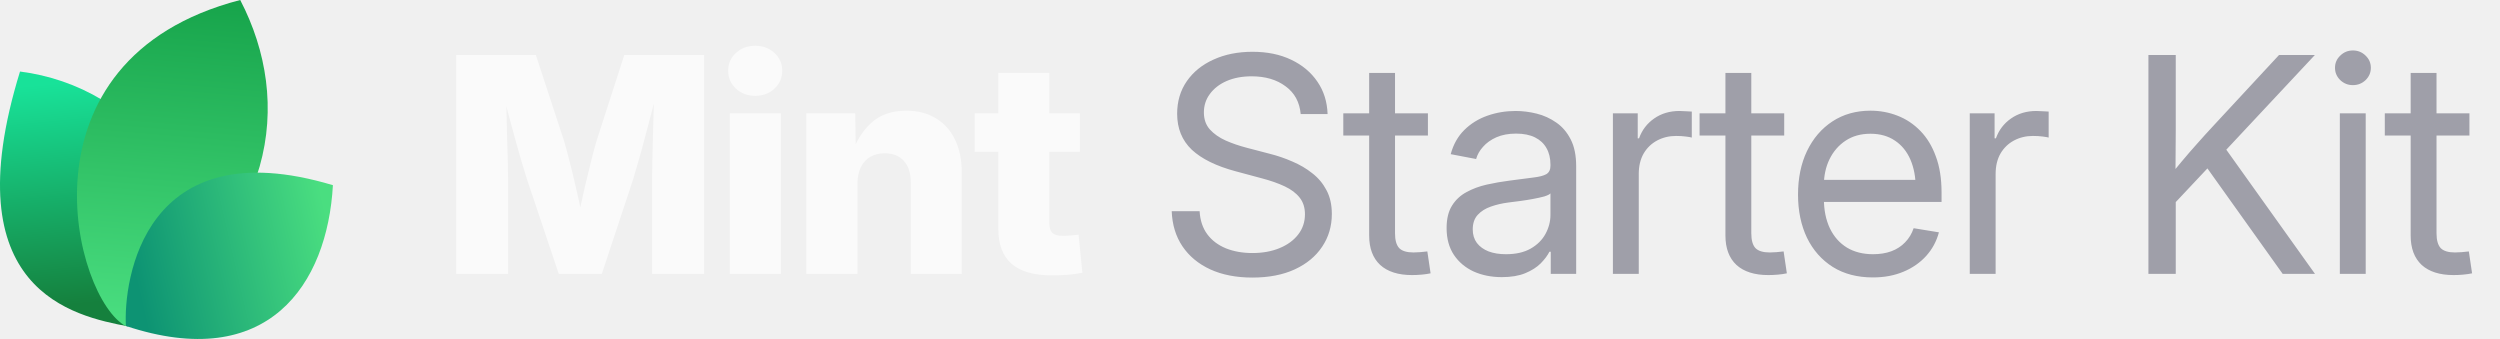
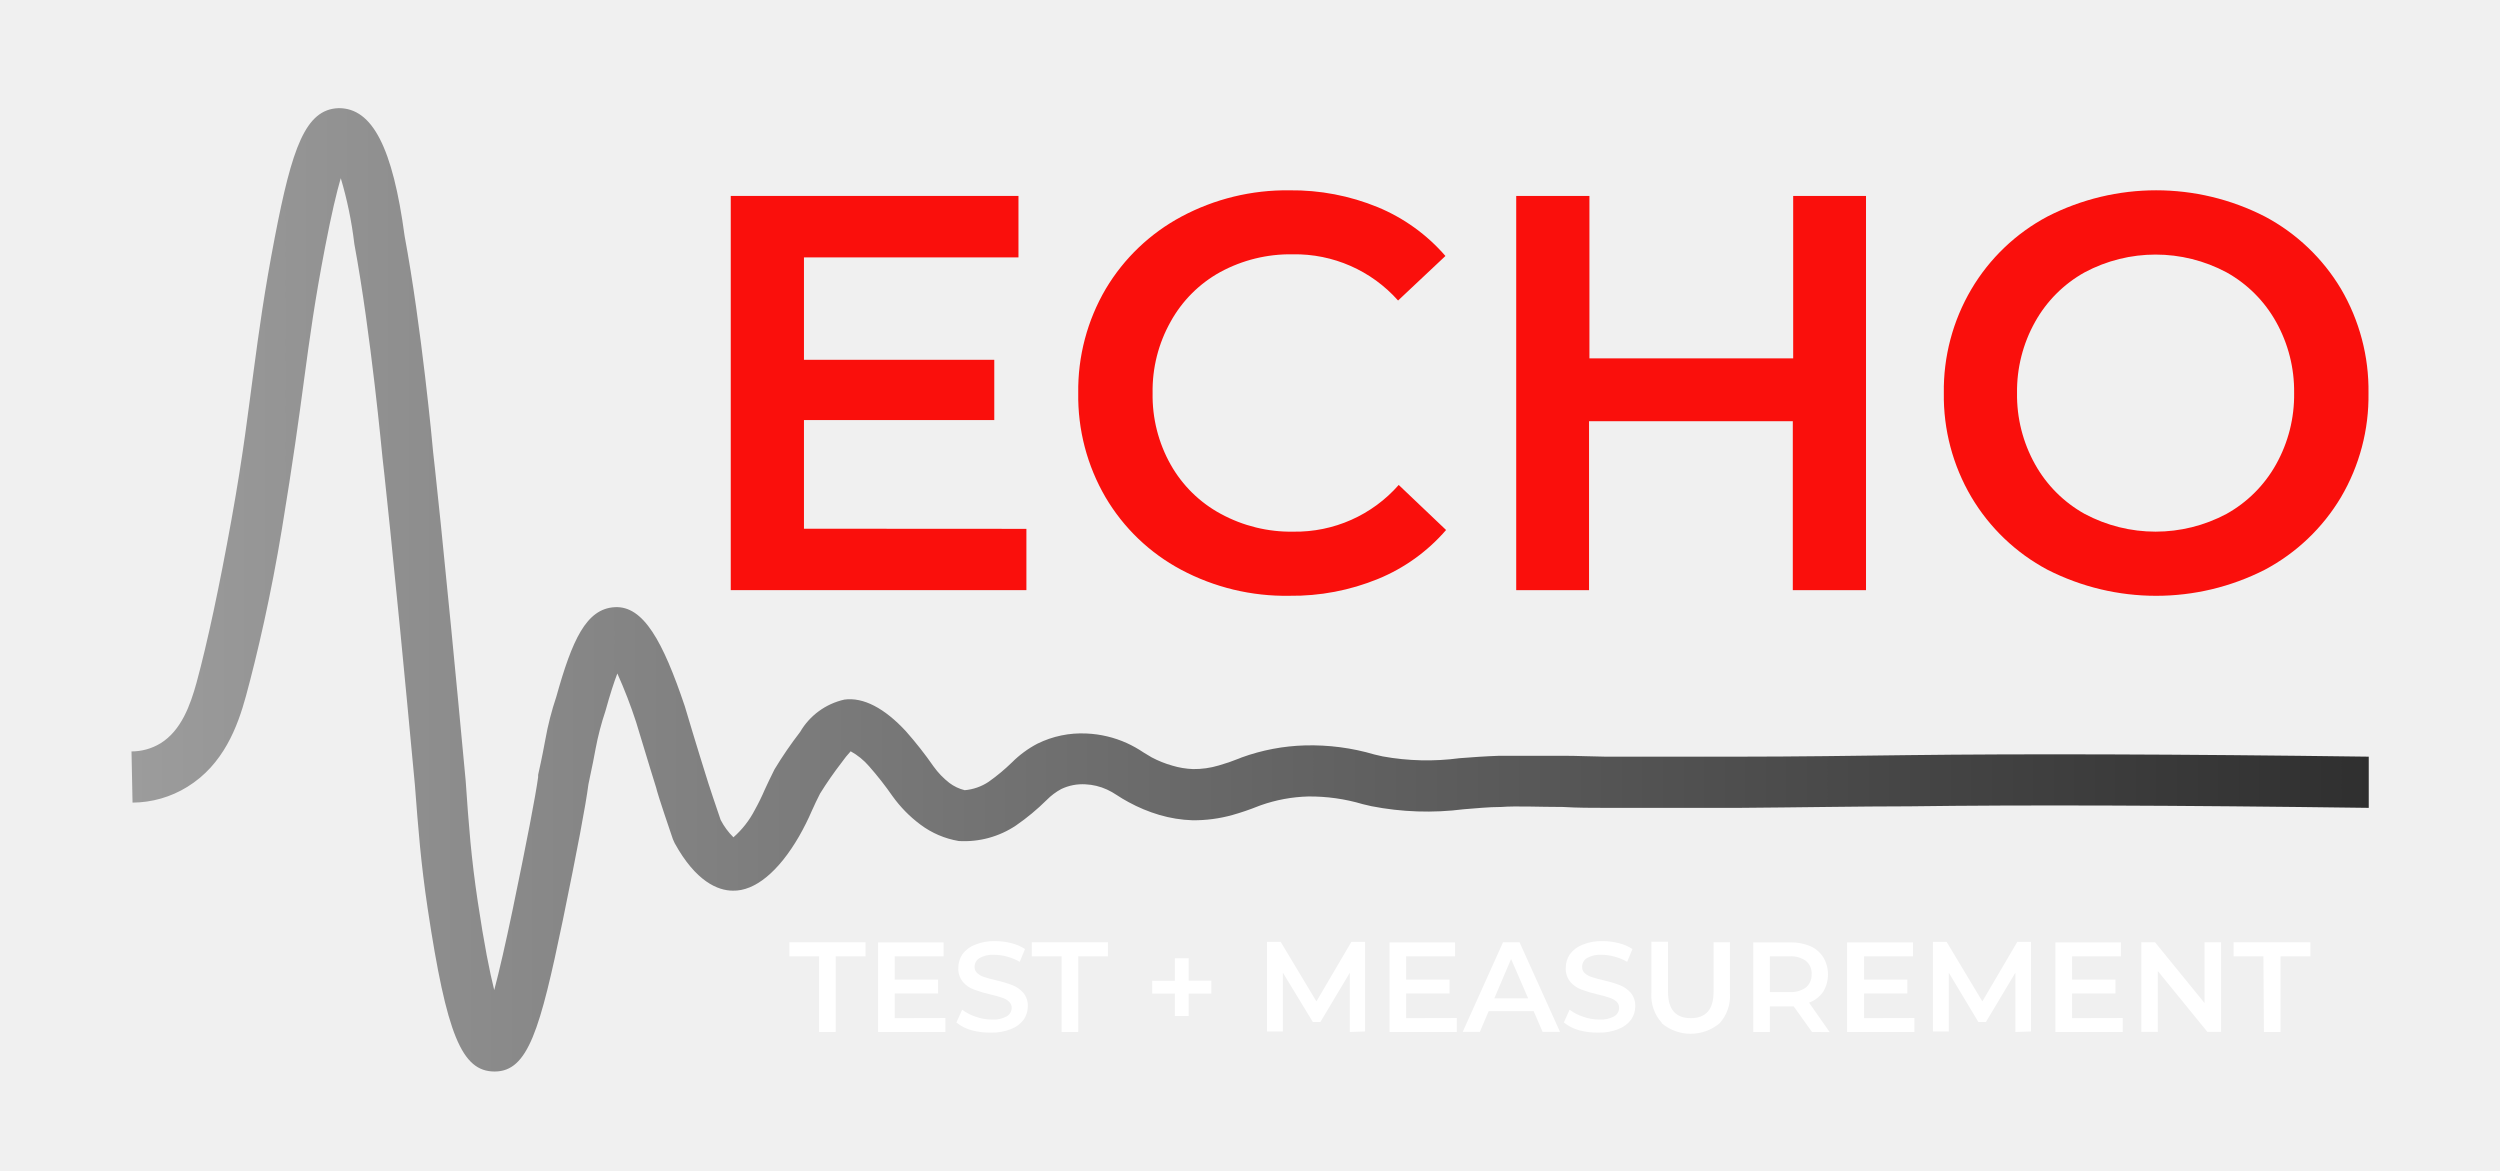
- <svg xmlns="http://www.w3.org/2000/svg" width="177" height="24" viewBox="0 0 177 24" fill="none">
-   <path d="M9.061 23.108C5.268 22.377 -3.391 20.627 1.417 5.064C9.634 6.099 16.973 14.064 9.061 23.108Z" fill="url(#paint0_linear_17557_2145)" />
-   <path d="M8.919 23.094C5.276 21.222 0.784 4.209 17.007 0C20.757 7.193 19.621 16.545 8.919 23.094Z" fill="url(#paint1_linear_17557_2145)" />
-   <path d="M8.914 23.079C8.735 19.882 10.159 9.085 23.57 13.111C23.181 20.123 18.984 26.418 8.914 23.079Z" fill="url(#paint2_linear_17557_2145)" />
-   <path d="M32.301 19.392V3.894H37.938L39.925 9.948C40.036 10.315 40.164 10.787 40.31 11.362C40.462 11.938 40.611 12.552 40.757 13.204C40.91 13.855 41.048 14.483 41.173 15.086C41.305 15.682 41.412 16.192 41.495 16.615H40.695C40.771 16.192 40.871 15.682 40.996 15.086C41.128 14.49 41.267 13.866 41.412 13.214C41.565 12.562 41.714 11.948 41.86 11.373C42.005 10.79 42.133 10.315 42.244 9.948L44.2 3.894H49.848V19.392H46.166V12.704C46.166 12.357 46.173 11.917 46.187 11.383C46.2 10.849 46.214 10.27 46.228 9.646C46.249 9.022 46.266 8.391 46.28 7.753C46.301 7.115 46.311 6.519 46.311 5.964H46.623C46.485 6.561 46.332 7.181 46.166 7.826C45.999 8.471 45.833 9.102 45.666 9.719C45.507 10.336 45.351 10.901 45.198 11.414C45.053 11.928 44.928 12.357 44.824 12.704L42.608 19.392H39.561L37.314 12.704C37.203 12.357 37.072 11.928 36.919 11.414C36.773 10.901 36.614 10.34 36.441 9.729C36.274 9.112 36.104 8.481 35.931 7.836C35.764 7.192 35.608 6.567 35.463 5.964H35.827C35.834 6.512 35.844 7.105 35.858 7.743C35.872 8.374 35.886 9.005 35.9 9.636C35.92 10.26 35.938 10.839 35.952 11.373C35.965 11.907 35.972 12.351 35.972 12.704V19.392H32.301ZM51.668 19.392V8.024H55.288V19.392H51.668ZM53.468 6.786C52.927 6.786 52.473 6.616 52.105 6.276C51.738 5.93 51.554 5.507 51.554 5.007C51.554 4.508 51.738 4.088 52.105 3.749C52.473 3.409 52.927 3.239 53.468 3.239C54.009 3.239 54.463 3.409 54.83 3.749C55.198 4.082 55.382 4.501 55.382 5.007C55.382 5.507 55.198 5.93 54.83 6.276C54.463 6.616 54.009 6.786 53.468 6.786ZM60.708 13.027V19.392H57.088V8.024H60.551L60.593 10.967H60.281C60.593 10.024 61.061 9.268 61.685 8.7C62.309 8.124 63.138 7.836 64.171 7.836C64.975 7.836 65.672 8.017 66.262 8.377C66.851 8.731 67.302 9.234 67.614 9.885C67.933 10.537 68.092 11.307 68.092 12.194V19.392H64.483V12.912C64.483 12.26 64.32 11.754 63.994 11.394C63.675 11.033 63.221 10.853 62.632 10.853C62.25 10.853 61.914 10.936 61.623 11.102C61.332 11.269 61.106 11.515 60.947 11.841C60.787 12.16 60.708 12.555 60.708 13.027ZM76.456 8.024V10.749H69.008V8.024H76.456ZM70.683 5.163H74.292V15.783C74.292 16.102 74.361 16.334 74.5 16.48C74.646 16.625 74.899 16.698 75.259 16.698C75.405 16.698 75.596 16.688 75.831 16.667C76.074 16.646 76.251 16.629 76.362 16.615L76.632 19.309C76.313 19.378 75.963 19.427 75.582 19.455C75.207 19.482 74.836 19.496 74.469 19.496C73.2 19.496 72.25 19.222 71.619 18.674C70.995 18.127 70.683 17.308 70.683 16.22V5.163Z" fill="#FAFAFA" />
-   <path d="M88.667 19.652C87.523 19.652 86.528 19.458 85.682 19.07C84.843 18.681 84.188 18.137 83.716 17.437C83.245 16.736 82.992 15.908 82.957 14.951H84.933C84.968 15.596 85.148 16.14 85.474 16.584C85.8 17.021 86.24 17.354 86.795 17.582C87.35 17.804 87.974 17.915 88.667 17.915C89.388 17.915 90.026 17.801 90.581 17.572C91.143 17.343 91.583 17.024 91.902 16.615C92.228 16.199 92.391 15.717 92.391 15.169C92.391 14.698 92.266 14.306 92.017 13.994C91.767 13.675 91.413 13.408 90.956 13.193C90.498 12.978 89.954 12.787 89.323 12.621L87.502 12.132C86.123 11.765 85.082 11.255 84.382 10.603C83.689 9.944 83.342 9.095 83.342 8.055C83.342 7.174 83.571 6.404 84.028 5.746C84.486 5.087 85.117 4.577 85.921 4.217C86.726 3.849 87.645 3.666 88.678 3.666C89.718 3.666 90.63 3.853 91.413 4.227C92.204 4.602 92.824 5.122 93.275 5.787C93.726 6.446 93.965 7.209 93.993 8.076H92.089C92.013 7.23 91.656 6.574 91.018 6.11C90.387 5.638 89.586 5.403 88.615 5.403C87.95 5.403 87.36 5.513 86.847 5.735C86.341 5.957 85.946 6.262 85.661 6.651C85.377 7.032 85.235 7.469 85.235 7.961C85.235 8.447 85.377 8.849 85.661 9.168C85.946 9.48 86.317 9.74 86.774 9.948C87.232 10.149 87.724 10.319 88.251 10.457L89.884 10.884C90.439 11.023 90.977 11.206 91.496 11.435C92.023 11.657 92.495 11.934 92.911 12.267C93.334 12.593 93.67 12.995 93.92 13.474C94.17 13.945 94.294 14.504 94.294 15.149C94.294 16.015 94.066 16.788 93.608 17.468C93.157 18.148 92.512 18.681 91.673 19.07C90.834 19.458 89.832 19.652 88.667 19.652ZM101.097 8.024V9.594H95.106V8.024H101.097ZM96.937 5.163H98.767V16.521C98.767 17 98.865 17.347 99.059 17.562C99.26 17.77 99.6 17.874 100.078 17.874C100.21 17.874 100.366 17.867 100.546 17.853C100.733 17.832 100.903 17.815 101.056 17.801L101.285 19.351C101.097 19.392 100.886 19.423 100.65 19.444C100.414 19.465 100.189 19.475 99.974 19.475C98.996 19.475 98.244 19.236 97.717 18.758C97.197 18.272 96.937 17.579 96.937 16.677V5.163ZM106.33 19.621C105.595 19.621 104.932 19.489 104.343 19.226C103.754 18.955 103.285 18.564 102.939 18.05C102.592 17.53 102.419 16.896 102.419 16.147C102.419 15.495 102.547 14.965 102.804 14.556C103.06 14.146 103.403 13.828 103.833 13.599C104.263 13.363 104.742 13.186 105.269 13.068C105.796 12.95 106.333 12.857 106.881 12.787C107.574 12.69 108.132 12.617 108.555 12.569C108.978 12.52 109.287 12.441 109.481 12.33C109.675 12.212 109.772 12.014 109.772 11.737V11.654C109.772 11.203 109.679 10.815 109.492 10.489C109.311 10.163 109.041 9.91 108.68 9.729C108.32 9.549 107.872 9.459 107.338 9.459C106.805 9.459 106.34 9.546 105.945 9.719C105.556 9.892 105.241 10.118 104.998 10.395C104.755 10.665 104.593 10.953 104.509 11.258L102.71 10.915C102.897 10.222 103.22 9.65 103.677 9.199C104.135 8.748 104.679 8.412 105.31 8.19C105.941 7.968 106.607 7.857 107.307 7.857C107.8 7.857 108.295 7.92 108.795 8.044C109.301 8.169 109.765 8.381 110.188 8.679C110.611 8.97 110.951 9.369 111.208 9.875C111.464 10.374 111.593 11.005 111.593 11.768V19.392H109.793V17.822H109.7C109.568 18.085 109.363 18.359 109.086 18.643C108.809 18.921 108.444 19.153 107.994 19.34C107.543 19.527 106.988 19.621 106.33 19.621ZM106.621 17.998C107.321 17.998 107.904 17.867 108.368 17.603C108.84 17.333 109.19 16.986 109.419 16.563C109.654 16.133 109.772 15.682 109.772 15.211V13.692C109.703 13.769 109.554 13.841 109.325 13.911C109.096 13.973 108.829 14.032 108.524 14.088C108.226 14.143 107.921 14.192 107.609 14.233C107.304 14.275 107.033 14.309 106.798 14.337C106.354 14.393 105.938 14.49 105.549 14.628C105.168 14.76 104.86 14.954 104.624 15.211C104.388 15.467 104.27 15.811 104.27 16.241C104.27 16.615 104.367 16.934 104.561 17.198C104.762 17.461 105.04 17.662 105.393 17.801C105.747 17.933 106.156 17.998 106.621 17.998ZM114.193 19.392V8.024H115.951V9.792H116.045C116.253 9.209 116.61 8.741 117.116 8.388C117.622 8.034 118.219 7.857 118.905 7.857C119.058 7.857 119.217 7.864 119.384 7.878C119.55 7.885 119.682 7.892 119.779 7.899V9.74C119.716 9.719 119.578 9.695 119.363 9.667C119.155 9.639 118.922 9.625 118.666 9.625C118.174 9.625 117.726 9.733 117.324 9.948C116.922 10.163 116.603 10.471 116.367 10.874C116.138 11.276 116.024 11.758 116.024 12.319V19.392H114.193ZM126.322 8.024V9.594H120.33V8.024H126.322ZM122.161 5.163H123.992V16.521C123.992 17 124.089 17.347 124.283 17.562C124.484 17.77 124.824 17.874 125.302 17.874C125.434 17.874 125.59 17.867 125.77 17.853C125.958 17.832 126.127 17.815 126.28 17.801L126.509 19.351C126.322 19.392 126.11 19.423 125.874 19.444C125.639 19.465 125.413 19.475 125.198 19.475C124.221 19.475 123.468 19.236 122.941 18.758C122.421 18.272 122.161 17.579 122.161 16.677V5.163ZM132.604 19.642C131.502 19.642 130.555 19.396 129.765 18.903C128.974 18.404 128.364 17.714 127.934 16.834C127.511 15.946 127.3 14.927 127.3 13.775C127.3 12.611 127.511 11.584 127.934 10.697C128.364 9.802 128.964 9.102 129.734 8.596C130.51 8.089 131.408 7.836 132.428 7.836C133.1 7.836 133.738 7.954 134.341 8.19C134.952 8.426 135.489 8.783 135.954 9.261C136.425 9.74 136.793 10.343 137.056 11.071C137.327 11.792 137.462 12.645 137.462 13.63V14.296H128.433V12.735H136.463L135.631 13.297C135.631 12.541 135.506 11.876 135.257 11.3C135.007 10.725 134.643 10.277 134.165 9.958C133.686 9.632 133.107 9.469 132.428 9.469C131.748 9.469 131.162 9.632 130.67 9.958C130.177 10.284 129.796 10.725 129.526 11.279C129.262 11.827 129.13 12.441 129.13 13.12V14.046C129.13 14.864 129.273 15.572 129.557 16.168C129.841 16.757 130.243 17.211 130.763 17.53C131.283 17.842 131.901 17.998 132.615 17.998C133.093 17.998 133.523 17.929 133.905 17.79C134.293 17.645 134.619 17.433 134.882 17.156C135.153 16.879 135.354 16.546 135.486 16.157L137.275 16.449C137.108 17.08 136.81 17.634 136.38 18.113C135.95 18.591 135.413 18.966 134.768 19.236C134.123 19.507 133.402 19.642 132.604 19.642ZM139.459 19.392V8.024H141.217V9.792H141.311C141.519 9.209 141.876 8.741 142.382 8.388C142.888 8.034 143.485 7.857 144.171 7.857C144.324 7.857 144.483 7.864 144.649 7.878C144.816 7.885 144.948 7.892 145.045 7.899V9.74C144.982 9.719 144.844 9.695 144.629 9.667C144.421 9.639 144.188 9.625 143.932 9.625C143.439 9.625 142.992 9.733 142.59 9.948C142.188 10.163 141.869 10.471 141.633 10.874C141.404 11.276 141.29 11.758 141.29 12.319V19.392H139.459ZM153.429 14.961V12.715C153.783 12.257 154.136 11.82 154.49 11.404C154.844 10.981 155.204 10.565 155.572 10.156C155.939 9.74 156.314 9.327 156.695 8.918L161.355 3.894H163.893L157.277 10.967H157.184L153.429 14.961ZM152.108 19.392V3.894H154.043V9.241L154.022 12.559L154.043 13.505V19.392H152.108ZM161.615 19.392L155.967 11.477L157.173 9.969L163.903 19.392H161.615ZM165.661 19.392V8.024H167.492V19.392H165.661ZM166.587 6.027C166.24 6.027 165.942 5.909 165.692 5.673C165.443 5.43 165.318 5.139 165.318 4.799C165.318 4.459 165.443 4.172 165.692 3.936C165.942 3.693 166.24 3.572 166.587 3.572C166.934 3.572 167.232 3.693 167.482 3.936C167.731 4.172 167.856 4.459 167.856 4.799C167.856 5.139 167.731 5.43 167.482 5.673C167.232 5.909 166.934 6.027 166.587 6.027ZM174.836 8.024V9.594H168.844V8.024H174.836ZM170.675 5.163H172.506V16.521C172.506 17 172.603 17.347 172.797 17.562C172.998 17.77 173.338 17.874 173.816 17.874C173.948 17.874 174.104 17.867 174.284 17.853C174.472 17.832 174.641 17.815 174.794 17.801L175.023 19.351C174.836 19.392 174.624 19.423 174.388 19.444C174.153 19.465 173.927 19.475 173.712 19.475C172.735 19.475 171.982 19.236 171.455 18.758C170.935 18.272 170.675 17.579 170.675 16.677V5.163Z" fill="#9F9FA9" />
+ <svg xmlns="http://www.w3.org/2000/svg" width="220" height="103" viewBox="0 0 194.4 91.45">
  <defs>
-     <linearGradient id="paint0_linear_17557_2145" x1="3.776" y1="5.916" x2="5.232" y2="21.559" gradientUnits="userSpaceOnUse">
-       <stop stop-color="#18E299" />
-       <stop offset="1" stop-color="#15803D" />
-     </linearGradient>
-     <linearGradient id="paint1_linear_17557_2145" x1="12.171" y1="-0.718" x2="10.19" y2="22.983" gradientUnits="userSpaceOnUse">
-       <stop stop-color="#16A34A" />
-       <stop offset="1" stop-color="#4ADE80" />
-     </linearGradient>
-     <linearGradient id="paint2_linear_17557_2145" x1="23.133" y1="15.353" x2="9.338" y2="18.52" gradientUnits="userSpaceOnUse">
-       <stop stop-color="#4ADE80" />
-       <stop offset="1" stop-color="#0D9373" />
+     <style>.cls-1{fill:url(#linear-gradient);}.cls-2{fill:none;}.cls-3{fill:#fa0f0c;}.cls-4{fill:#fff;}</style>
+     <linearGradient id="linear-gradient" x1="9.8" y1="46.09" x2="260.37" y2="46.09" gradientUnits="userSpaceOnUse">
+       <stop offset="0" stop-color="#9c9c9c" />
+       <stop offset="1" />
    </linearGradient>
  </defs>
+   <g id="Layer_2" data-name="Layer 2">
+     <g id="Layer_1-2" data-name="Layer 1">
+       <path class="cls-1" d="M38.18,83.72h0c-2.57,0-3.75-2.89-5.23-12.73-.53-3.55-.73-6.14-1-9.68-1.77-19-2.52-25.49-2.53-25.55s-.9-9.7-2.2-16.7a30.45,30.45,0,0,0-1.06-5.14c-.32,1.09-.72,2.77-1.22,5.36-.82,4.26-1.19,7-1.65,10.41-.4,3-.86,6.36-1.72,11.59s-1.94,9.88-2.82,13.11c-.65,2.38-1.75,5.35-4.58,7.09a8.22,8.22,0,0,1-4.28,1.23l-.08-4a4.35,4.35,0,0,0,2.26-.63c1.63-1,2.34-3,2.82-4.74.85-3.12,1.79-7.53,2.73-12.74s1.31-8.49,1.71-11.45c.45-3.36.84-6.26,1.68-10.63,1.34-6.94,2.38-10,5-10.07h0c2.62,0,4.21,3.08,5.14,10,1.32,7.08,2.2,16.51,2.23,16.91,0,0,.76,6.53,2.54,25.65.24,3.5.43,6,.94,9.41s.93,5.49,1.29,6.94q.6-2.27,1.43-6.24c1.13-5.44,1.8-8.94,2-10.4l0-.18c.33-1.47.46-2.21.56-2.74A23.51,23.51,0,0,1,43,54.44c1.24-4.44,2.34-6.88,4.57-7s3.75,2.64,5.47,7.74c.89,3,1.61,5.28,1.61,5.28s.21.74,1.19,3.6a5.4,5.4,0,0,0,1,1.36,7.3,7.3,0,0,0,1.66-2.12,17.12,17.12,0,0,0,.79-1.61c.24-.52.47-1,.76-1.58a31.2,31.2,0,0,1,2-2.92,5.35,5.35,0,0,1,3.46-2.53c1.47-.2,3.13.66,4.81,2.48a30,30,0,0,1,2.16,2.75,6.18,6.18,0,0,0,1.23,1.28,3.27,3.27,0,0,0,1.2.57,4,4,0,0,0,1.86-.65,15.31,15.31,0,0,0,1.83-1.52,8.15,8.15,0,0,1,2-1.47,7.79,7.79,0,0,1,3.82-.79,8.54,8.54,0,0,1,3.16.75,9.28,9.28,0,0,1,1.3.73l.63.38a8.19,8.19,0,0,0,1.62.65,6.44,6.44,0,0,0,1.62.27,6.73,6.73,0,0,0,2-.28,15.55,15.55,0,0,0,1.58-.54l.22-.09a15.79,15.79,0,0,1,4.95-.94,17.5,17.5,0,0,1,5.42.71l.65.15a19.29,19.29,0,0,0,6,.14c1-.08,2-.15,3.12-.19,1.3,0,3.12,0,5,0,1.1,0,2.24.06,3.29.07,2.61,0,6.08,0,10.32,0,4.46,0,9.46-.07,13.31-.12,8.89-.11,21-.08,36,.12l0,4c-15-.2-27-.24-35.89-.12-3.86,0-8.87.09-13.33.12-4.27,0-7.76,0-10.39,0-1.07,0-2.22,0-3.35-.07-1.86,0-3.62-.09-4.82,0-1,0-2,.11-2.94.18a22.62,22.62,0,0,1-7.2-.24l-.68-.16a14.48,14.48,0,0,0-4.26-.6,12.15,12.15,0,0,0-3.72.69l-.21.08a20,20,0,0,1-2,.68,11.24,11.24,0,0,1-3.11.41,10.42,10.42,0,0,1-2.6-.42,12.31,12.31,0,0,1-2.4-1c-.34-.18-.63-.36-.92-.55a5.5,5.5,0,0,0-.76-.43,4.55,4.55,0,0,0-1.69-.41,3.86,3.86,0,0,0-1.89.37,4.8,4.8,0,0,0-1.13.85,17.6,17.6,0,0,1-2.41,2,7.25,7.25,0,0,1-4.47,1.21,6.9,6.9,0,0,1-3-1.29,10.1,10.1,0,0,1-2.16-2.2,26,26,0,0,0-1.85-2.36A5.25,5.25,0,0,0,66,58.7a8.5,8.5,0,0,0-.71.88A29.13,29.13,0,0,0,63.61,62c-.24.46-.44.9-.64,1.34a20,20,0,0,1-1,2c-1.61,2.79-3.47,4.29-5.17,4.25-1.17,0-2.9-.71-4.55-3.71l-.14-.31c-1.08-3.16-1.28-3.88-1.3-4h0s-.72-2.3-1.58-5.17a38.22,38.22,0,0,0-1.46-3.78c-.25.65-.56,1.59-.93,2.93a22.19,22.19,0,0,0-.77,2.95c-.1.54-.24,1.3-.56,2.78-.21,1.63-.87,5.11-2,10.62C41.73,80.46,40.8,83.72,38.18,83.72Z" />
+       <rect class="cls-2" width="194.4" height="91.45" />
+       <path class="cls-3" d="M79.73,41.32v4.79H56.63V15.31H79.11v4.8H62.35v8H77.22v4.71H62.35v8.49Z" />
+       <path class="cls-3" d="M91.81,44.51a15.09,15.09,0,0,1-5.9-5.66,15.67,15.67,0,0,1-2.13-8.14,15.64,15.64,0,0,1,2.15-8.14,15.25,15.25,0,0,1,5.92-5.65,17.41,17.41,0,0,1,8.43-2.05,17.62,17.62,0,0,1,6.91,1.32A14.16,14.16,0,0,1,112.47,20l-3.7,3.48a10.76,10.76,0,0,0-8.23-3.61,11.45,11.45,0,0,0-5.67,1.39A9.88,9.88,0,0,0,91,25.13a11,11,0,0,0-1.41,5.58A11,11,0,0,0,91,36.3a9.88,9.88,0,0,0,3.92,3.85,11.45,11.45,0,0,0,5.67,1.39,10.73,10.73,0,0,0,8.23-3.65l3.7,3.52a14.08,14.08,0,0,1-5.31,3.82,17.69,17.69,0,0,1-6.93,1.32A17.37,17.37,0,0,1,91.81,44.51Z" />
+       <path class="cls-3" d="M145.33,15.31v30.8h-5.72V32.91H123.69v13.2H118V15.31h5.72V28h15.92V15.31Z" />
+       <path class="cls-3" d="M159.5,44.51a15.24,15.24,0,0,1-5.94-5.68,15.55,15.55,0,0,1-2.15-8.12,15.54,15.54,0,0,1,2.15-8.11,15.17,15.17,0,0,1,5.94-5.68,18.63,18.63,0,0,1,17,0,15.24,15.24,0,0,1,5.94,5.65,15.64,15.64,0,0,1,2.15,8.14,15.59,15.59,0,0,1-2.15,8.14,15.26,15.26,0,0,1-5.94,5.66,18.71,18.71,0,0,1-17,0Zm14-4.36a10,10,0,0,0,3.87-3.87,11.09,11.09,0,0,0,1.41-5.57,11.08,11.08,0,0,0-1.41-5.56,10,10,0,0,0-3.87-3.87,11.76,11.76,0,0,0-11.09,0,10,10,0,0,0-3.87,3.87,11.08,11.08,0,0,0-1.41,5.56,11.09,11.09,0,0,0,1.41,5.57,10,10,0,0,0,3.87,3.87,11.76,11.76,0,0,0,11.09,0Z" />
+       <path class="cls-4" d="M63.53,74.72H61.21v-1.1h5.95v1.1H64.83v5.91h-1.3Z" />
+       <path class="cls-4" d="M73.4,79.54v1.09H68.14v-7h5.12v1.09H69.44v1.82h3.39v1.08H69.44v1.93Z" />
+       <path class="cls-4" d="M75.46,80.5a3.21,3.21,0,0,1-1.2-.61l.45-1a3.65,3.65,0,0,0,1.06.55,3.72,3.72,0,0,0,1.26.22,2.1,2.1,0,0,0,1.16-.25.76.76,0,0,0,.39-.66.63.63,0,0,0-.22-.5,1.41,1.41,0,0,0-.54-.3,8.63,8.63,0,0,0-.9-.25,10.06,10.06,0,0,1-1.3-.39,2,2,0,0,1-.85-.59,1.6,1.6,0,0,1-.36-1.1,1.89,1.89,0,0,1,.32-1.06,2.15,2.15,0,0,1,1-.75,3.79,3.79,0,0,1,1.56-.28,5,5,0,0,1,1.26.16,3.36,3.36,0,0,1,1.07.46l-.41,1a4,4,0,0,0-1-.41,3.79,3.79,0,0,0-1-.14,2.06,2.06,0,0,0-1.15.26.8.8,0,0,0-.38.69.63.63,0,0,0,.22.49,1.41,1.41,0,0,0,.54.3c.23.08.53.16.91.25a9.25,9.25,0,0,1,1.28.38,2.24,2.24,0,0,1,.86.6,1.58,1.58,0,0,1,.35,1.08,1.85,1.85,0,0,1-.31,1,2.19,2.19,0,0,1-1,.75,3.85,3.85,0,0,1-1.56.28A5.42,5.42,0,0,1,75.46,80.5Z" />
+       <path class="cls-4" d="M82.48,74.72H80.15v-1.1H86.1v1.1H83.78v5.91h-1.3Z" />
+       <path class="cls-4" d="M94.18,77.63H92.41v1.75H91.33V77.63H89.56v-1h1.77V74.87h1.08v1.75h1.77Z" />
+       <path class="cls-4" d="M105,80.63V76l-2.3,3.85h-.59L99.77,76v4.59H98.53v-7H99.6l2.79,4.65,2.73-4.65h1.07v7Z" />
+       <path class="cls-4" d="M113.36,79.54v1.09H108.1v-7h5.12v1.09H109.4v1.82h3.39v1.08H109.4v1.93Z" />
+       <path class="cls-4" d="M119.36,79h-3.51l-.69,1.62h-1.34l3.15-7h1.29l3.16,7h-1.36Zm-.43-1-1.33-3.07L116.29,78Z" />
+       <path class="cls-4" d="M122.92,80.5a3.38,3.38,0,0,1-1.2-.61l.45-1a3.65,3.65,0,0,0,1.06.55,3.72,3.72,0,0,0,1.26.22,2.1,2.1,0,0,0,1.16-.25.76.76,0,0,0,.39-.66.66.66,0,0,0-.21-.5,1.53,1.53,0,0,0-.55-.3,8.63,8.63,0,0,0-.9-.25,10.06,10.06,0,0,1-1.3-.39,2.08,2.08,0,0,1-.85-.59,1.6,1.6,0,0,1-.36-1.1,1.89,1.89,0,0,1,.32-1.06,2.21,2.21,0,0,1,1-.75,3.79,3.79,0,0,1,1.56-.28,4.84,4.84,0,0,1,1.26.16,3.36,3.36,0,0,1,1.07.46l-.41,1a4,4,0,0,0-1-.41,3.73,3.73,0,0,0-1-.14,2.06,2.06,0,0,0-1.15.26.79.79,0,0,0-.37.69.62.62,0,0,0,.21.49,1.45,1.45,0,0,0,.55.3,8.63,8.63,0,0,0,.9.25,9.25,9.25,0,0,1,1.28.38,2.24,2.24,0,0,1,.86.6,1.58,1.58,0,0,1,.35,1.08,1.85,1.85,0,0,1-.31,1,2.19,2.19,0,0,1-1,.75,3.85,3.85,0,0,1-1.56.28A5.47,5.47,0,0,1,122.92,80.5Z" />
+       <path class="cls-4" d="M129.37,79.91a3.16,3.16,0,0,1-.81-2.33v-4h1.3v3.91c0,1.37.59,2.06,1.78,2.06s1.78-.69,1.78-2.06V73.62h1.28v4a3.16,3.16,0,0,1-.81,2.33,3.52,3.52,0,0,1-4.52,0Z" />
+       <path class="cls-4" d="M141.11,80.63l-1.43-2h-1.86v2h-1.3v-7h2.89a3.87,3.87,0,0,1,1.58.3,2.29,2.29,0,0,1,1,.86,2.63,2.63,0,0,1,0,2.69,2.3,2.3,0,0,1-1.11.86l1.61,2.3Zm-.47-5.55a2,2,0,0,0-1.29-.36h-1.53v2.79h1.53a2,2,0,0,0,1.29-.36,1.28,1.28,0,0,0,.44-1A1.26,1.26,0,0,0,140.64,75.08Z" />
+       <path class="cls-4" d="M149.11,79.54v1.09h-5.26v-7H149v1.09h-3.82v1.82h3.38v1.08h-3.38v1.93Z" />
+       <path class="cls-4" d="M157,80.63V76l-2.3,3.85h-.59L151.8,76v4.59h-1.24v-7h1.07l2.79,4.65,2.73-4.65h1.07v7Z" />
+       <path class="cls-4" d="M165.39,79.54v1.09h-5.26v-7h5.12v1.09h-3.82v1.82h3.39v1.08h-3.39v1.93Z" />
+       <path class="cls-4" d="M173.07,73.62v7H172l-3.87-4.75v4.75h-1.29v-7h1.07l3.87,4.75V73.62Z" />
+       <path class="cls-4" d="M176.38,74.72h-2.33v-1.1h6v1.1h-2.33v5.91h-1.3Z" />
+     </g>
+   </g>
</svg>
